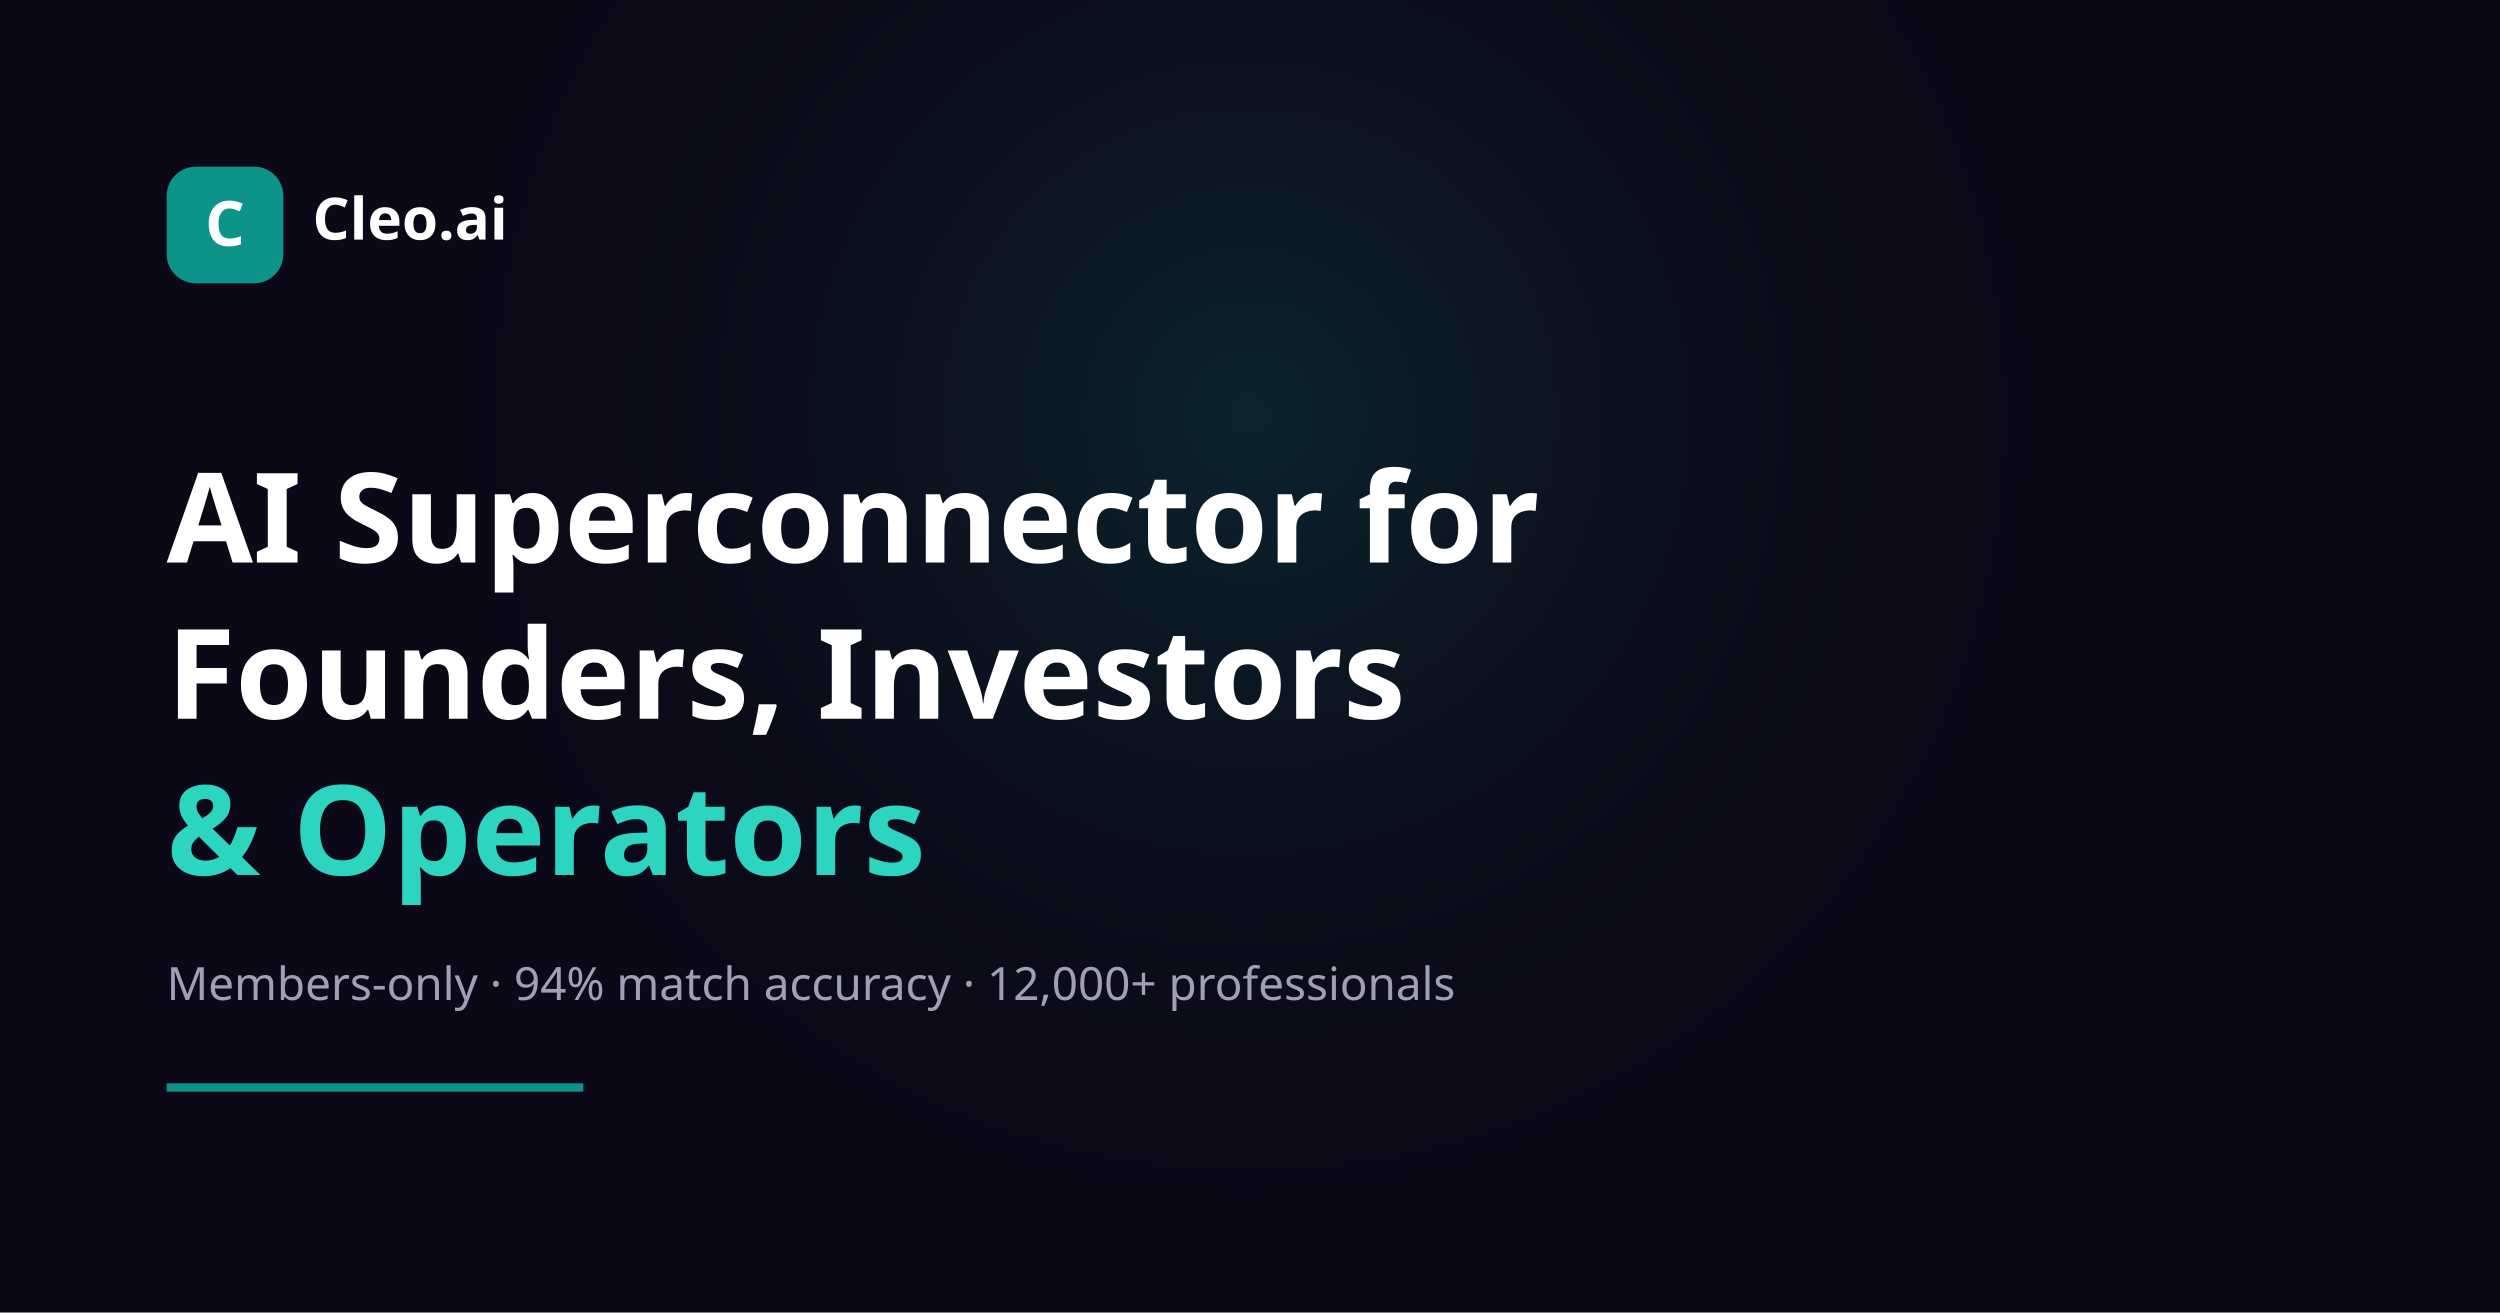
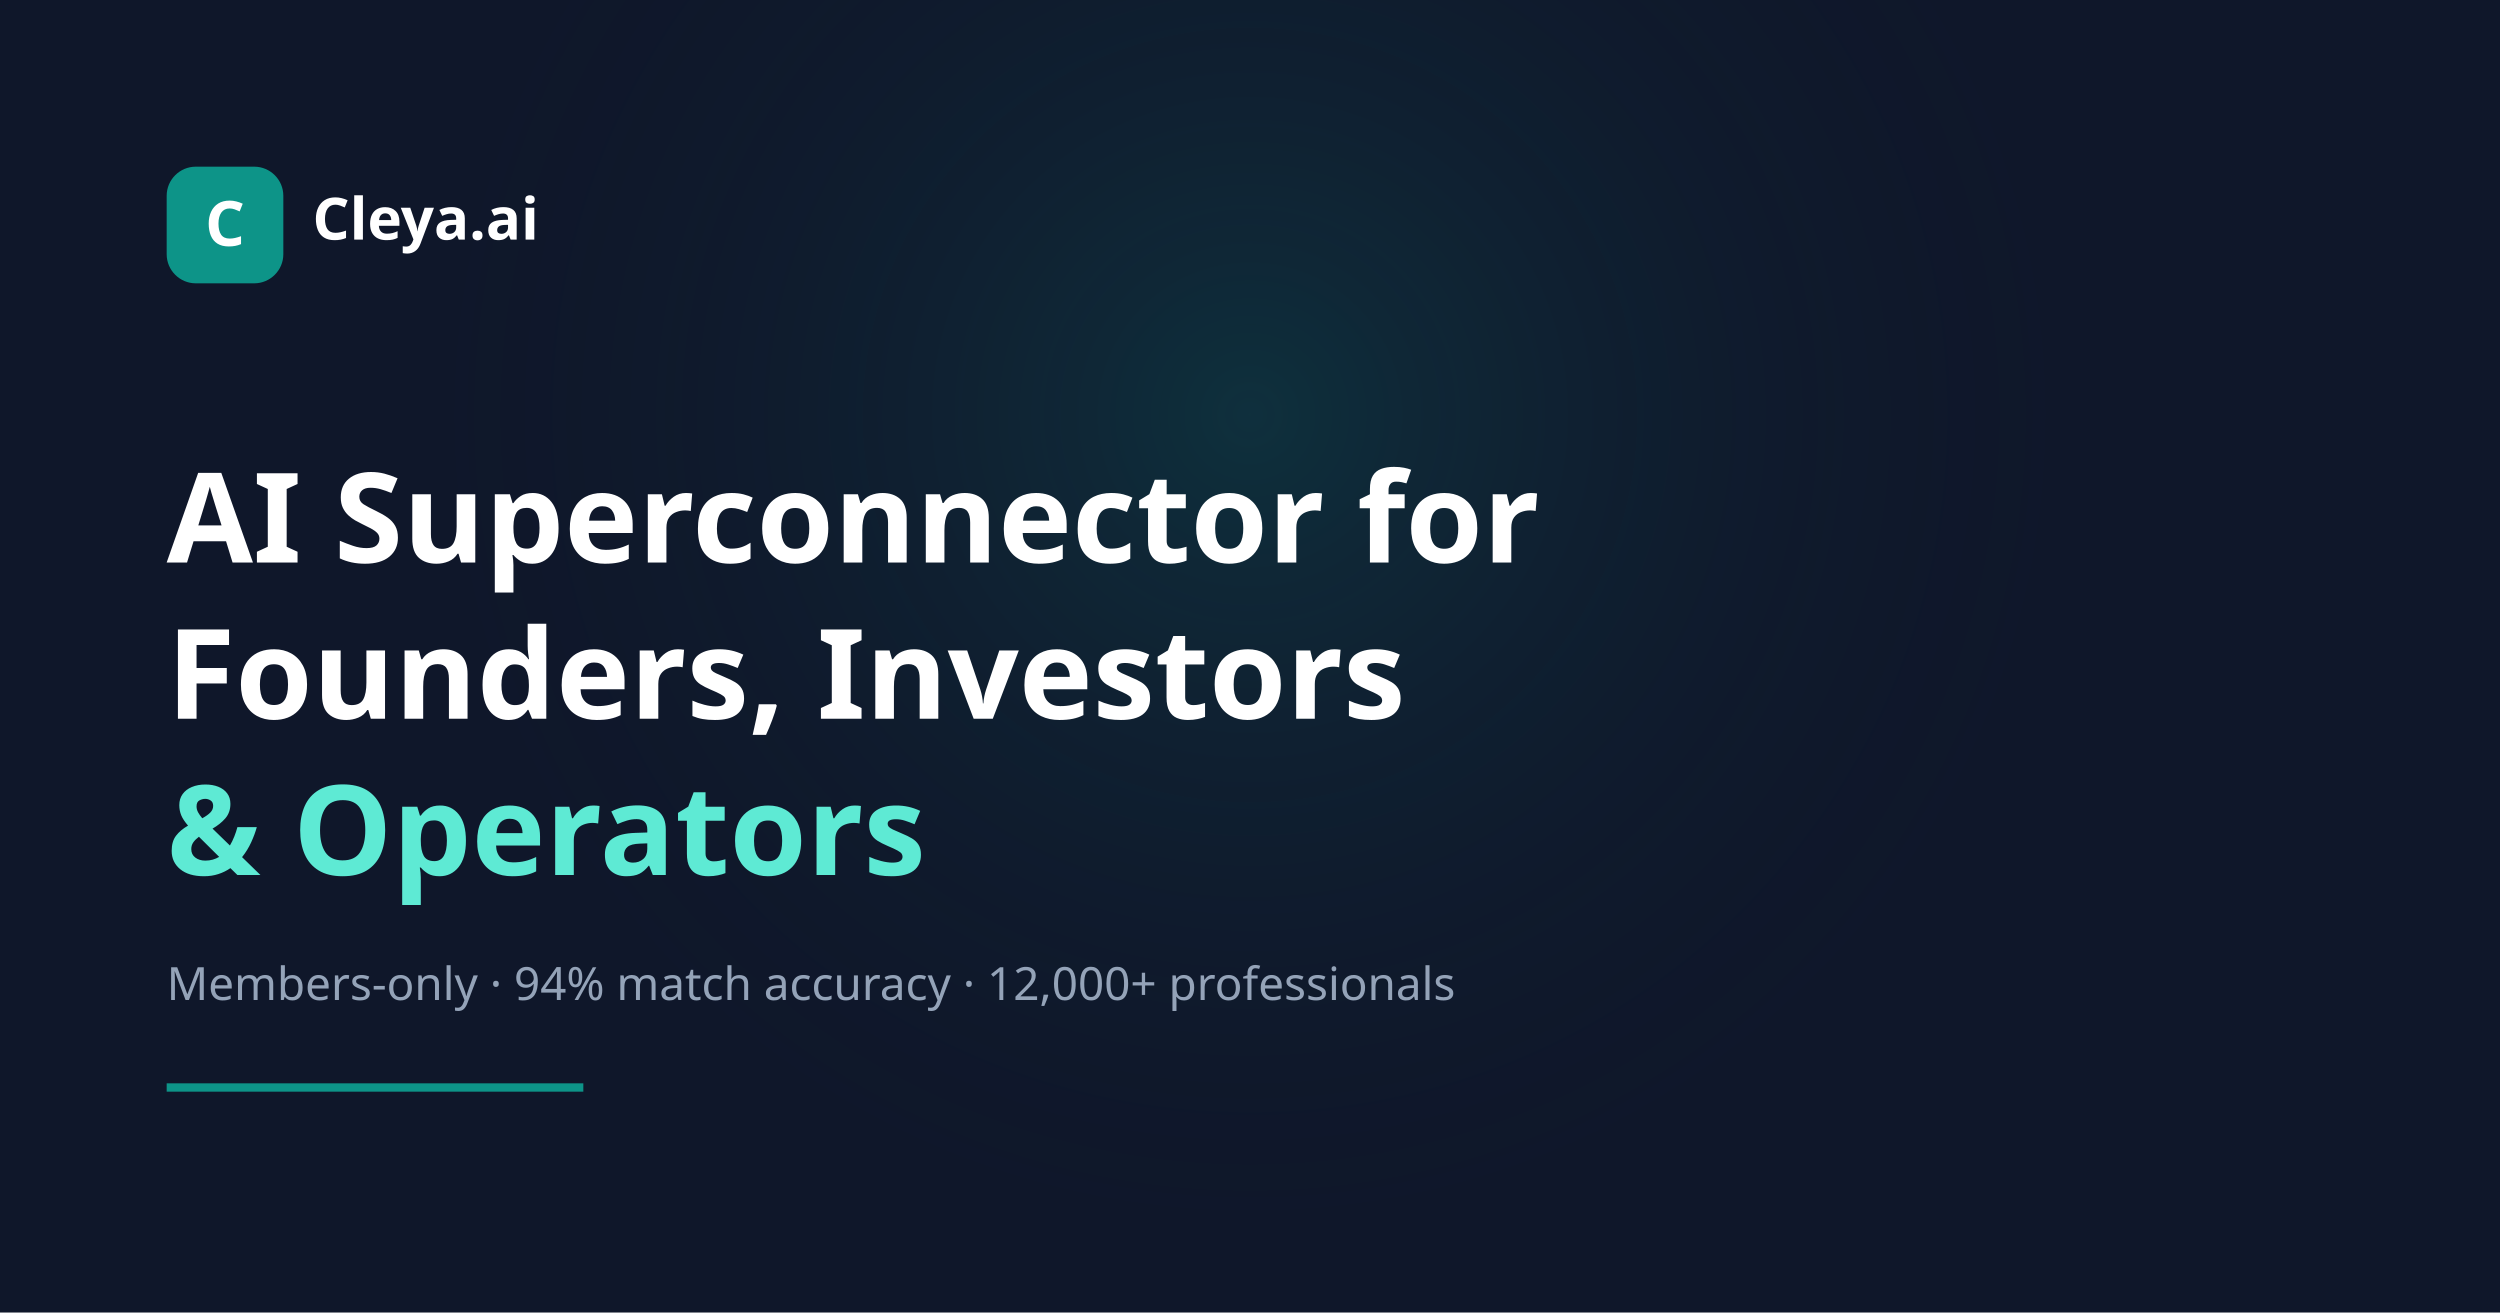
<svg xmlns="http://www.w3.org/2000/svg" width="1200" height="630">
-   <rect width="1200" height="630" fill="#0B0918" />
+   <rect width="1200" height="630" fill="#0F172A" />
  <circle cx="600" cy="200" r="400" fill="url(#glow)" />
  <defs>
    <radialGradient id="glow" cx="50%" cy="50%" r="50%">
      <stop offset="0%" stop-color="#0D9488" stop-opacity="0.2" />
-       <stop offset="100%" stop-color="#0B0918" stop-opacity="0" />
+       <stop offset="100%" stop-color="#0F172A" stop-opacity="0" />
    </radialGradient>
  </defs>
  <rect x="80" y="80" width="56" height="56" rx="14" fill="#0D9488" />
  <text x="108" y="118" text-anchor="middle" font-family="sans-serif" font-size="30" font-weight="bold" fill="white">C</text>
-   <text x="150" y="115" font-family="sans-serif" font-size="28" font-weight="bold" fill="white">Cleo.ai</text>
+   <text x="150" y="115" font-family="sans-serif" font-size="28" font-weight="bold" fill="white">Cleya.ai</text>
  <text x="80" y="270" font-family="sans-serif" font-size="60" font-weight="bold" fill="white">AI Superconnector for</text>
  <text x="80" y="345" font-family="sans-serif" font-size="60" font-weight="bold" fill="white">Founders, Investors</text>
-   <text x="80" y="420" font-family="sans-serif" font-size="60" font-weight="bold" fill="#2DD4BF">&amp; Operators</text>
-   <text x="80" y="480" font-family="sans-serif" font-size="22" fill="#A09FB5">Members-only · 94% match accuracy · 12,000+ professionals</text>
+   <text x="80" y="420" font-family="sans-serif" font-size="60" font-weight="bold" fill="#5EEAD4">&amp; Operators</text>
+   <text x="80" y="480" font-family="sans-serif" font-size="22" fill="#94A3B8">Members-only · 94% match accuracy · 12,000+ professionals</text>
  <rect x="80" y="520" width="200" height="4" fill="#0D9488" />
</svg>
